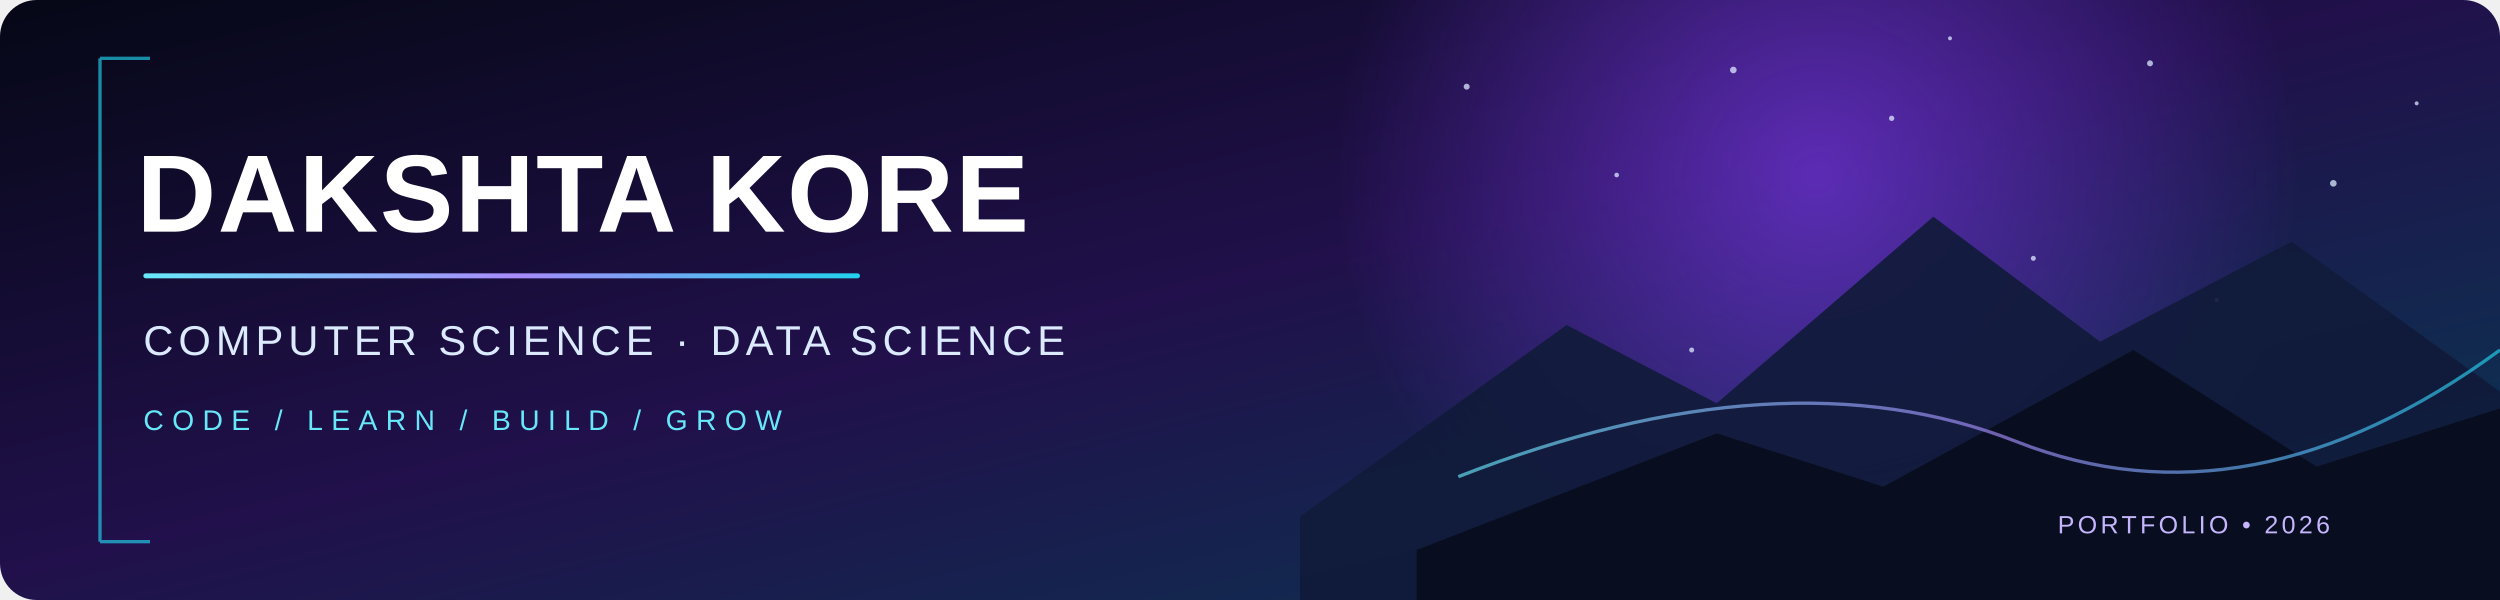
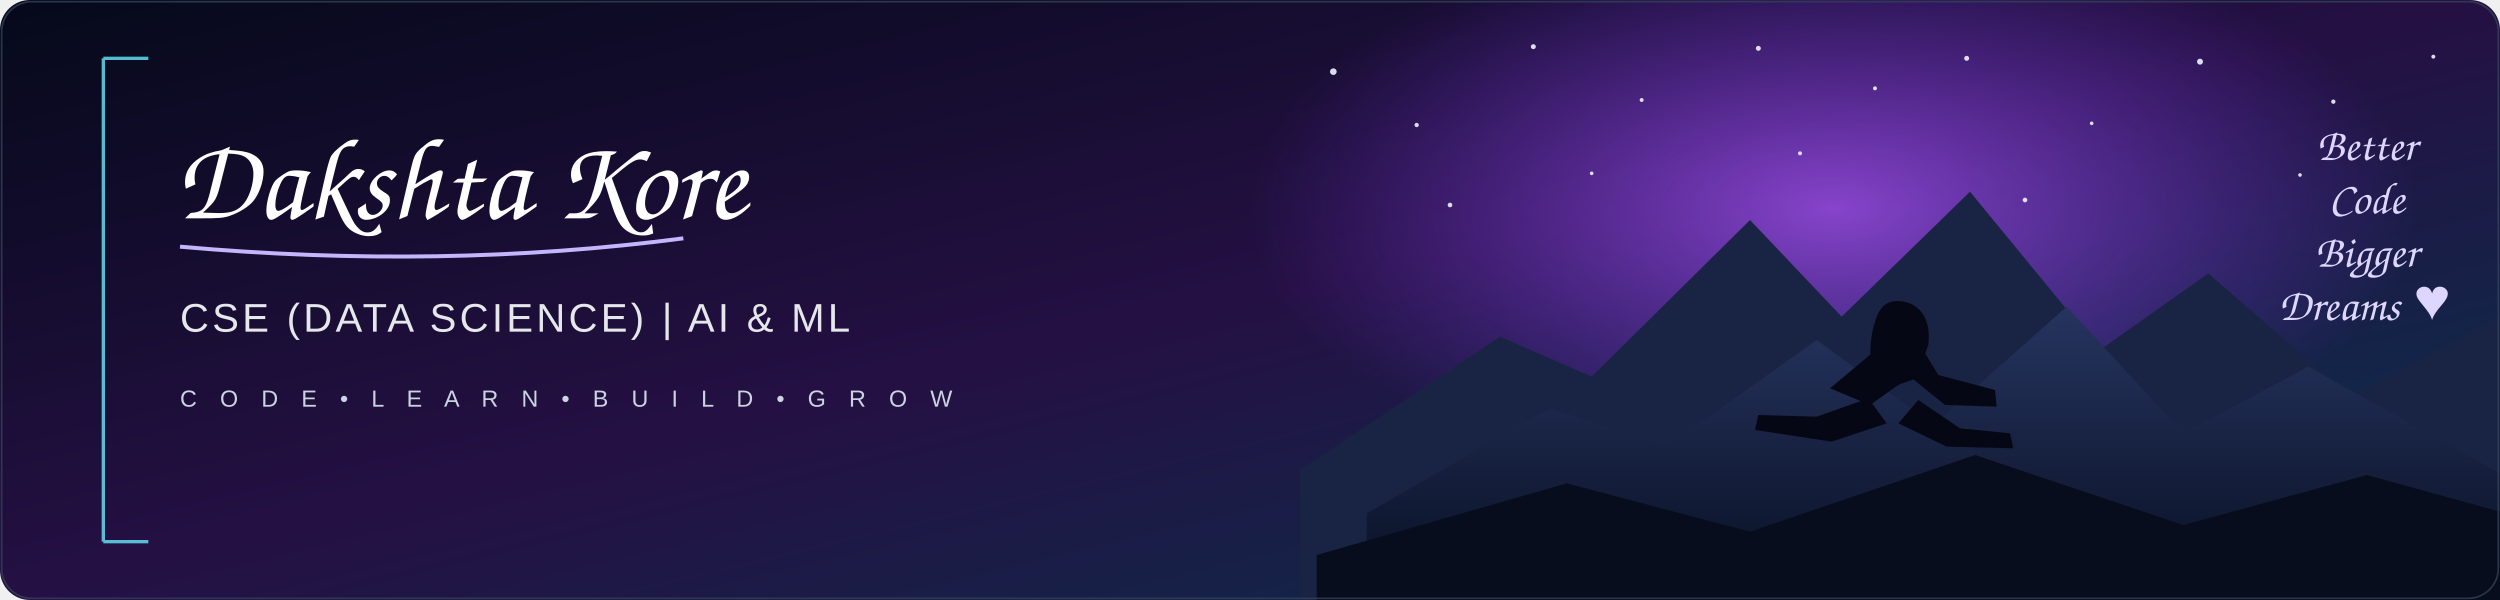
<svg xmlns="http://www.w3.org/2000/svg" width="1500" height="360" viewBox="0 0 1500 360">
  <defs>
-     <linearGradient id="bg" x1="0" y1="0" x2="1" y2="1">
-       <stop offset="0" stop-color="#050816" />
-       <stop offset=".48" stop-color="#21104b" />
-       <stop offset="1" stop-color="#063b52" />
-     </linearGradient>
-     <linearGradient id="line" x1="0" y1="0" x2="1" y2="0">
-       <stop stop-color="#67e8f9" />
-       <stop offset=".52" stop-color="#a78bfa" />
-       <stop offset="1" stop-color="#22d3ee" />
+     <linearGradient id="sky" x1="0" y1="0" x2="1" y2="1">
+       <stop stop-color="#05091a" />
+       <stop offset=".5" stop-color="#251044" />
+       <stop offset="1" stop-color="#06344b" />
    </linearGradient>
    <radialGradient id="glow">
-       <stop stop-color="#7c3aed" stop-opacity=".65" />
+       <stop stop-color="#a855f7" stop-opacity=".75" />
      <stop offset="1" stop-color="#7c3aed" stop-opacity="0" />
    </radialGradient>
+     <linearGradient id="mount" x1="0" y1="0" x2="0" y2="1">
+       <stop stop-color="#26345f" />
+       <stop offset="1" stop-color="#080f22" />
+     </linearGradient>
  </defs>
-   <rect width="1500" height="360" rx="22" fill="url(#bg)" />
-   <circle cx="1090" cy="105" r="290" fill="url(#glow)" />
-   <g fill="#dbeafe" opacity=".75">
-     <circle cx="1040" cy="42" r="2" />
-     <circle cx="1135" cy="71" r="1.6" />
-     <circle cx="1290" cy="38" r="1.8" />
-     <circle cx="1400" cy="110" r="2" />
-     <circle cx="1220" cy="155" r="1.5" />
-     <circle cx="970" cy="105" r="1.4" />
-     <circle cx="880" cy="52" r="1.8" />
-     <circle cx="1330" cy="180" r="1.3" />
-     <circle cx="1450" cy="62" r="1.2" />
-     <circle cx="1015" cy="210" r="1.5" />
-     <circle cx="1170" cy="23" r="1.2" />
+   <rect width="1500" height="360" rx="18" fill="url(#sky)" />
+   <ellipse cx="1100" cy="125" rx="350" ry="170" fill="url(#glow)" />
+   <g fill="#eef2ff" opacity=".9">
+     <circle cx="800" cy="43" r="2" />
+     <circle cx="850" cy="75" r="1.3" />
+     <circle cx="920" cy="28" r="1.5" />
+     <circle cx="985" cy="60" r="1.2" />
+     <circle cx="1055" cy="29" r="1.5" />
+     <circle cx="1125" cy="53" r="1.2" />
+     <circle cx="1180" cy="35" r="1.5" />
+     <circle cx="1255" cy="74" r="1.1" />
+     <circle cx="1320" cy="37" r="1.8" />
+     <circle cx="1400" cy="61" r="1.3" />
+     <circle cx="1460" cy="34" r="1.2" />
+     <circle cx="870" cy="123" r="1.4" />
+     <circle cx="955" cy="104" r="1.1" />
+     <circle cx="1080" cy="92" r="1.2" />
+     <circle cx="1215" cy="120" r="1.4" />
+     <circle cx="1380" cy="105" r="1.1" />
  </g>
-   <path d="M780 310 L940 195 L1030 242 L1160 130 L1260 205 L1375 145 L1500 235 L1500 360 L780 360 Z" fill="#101a39" opacity=".92" />
-   <path d="M850 330 L1030 260 L1130 292 L1280 210 L1390 280 L1500 245 L1500 360 L850 360 Z" fill="#080e20" />
-   <path d="M875 286 Q1070 210 1210 265 T1500 210" stroke="url(#line)" stroke-width="2" fill="none" opacity=".65" />
-   <text x="82" y="139" fill="#ffffff" font-family="Arial, Helvetica, sans-serif" font-size="66" font-weight="700" letter-spacing="1">DAKSHTA KORE</text>
-   <rect x="86" y="164" width="430" height="3" rx="1.5" fill="url(#line)" />
-   <text x="86" y="213" fill="#dbeafe" font-family="Arial, Helvetica, sans-serif" font-size="25" letter-spacing="3">COMPUTER SCIENCE · DATA SCIENCE</text>
-   <text x="86" y="258" fill="#67e8f9" font-family="Arial, Helvetica, sans-serif" font-size="17" letter-spacing="5">CODE  /  LEARN  /  BUILD  /  GROW</text>
-   <path d="M60 35 V325 M60 35 H90 M60 325 H90" stroke="#22d3ee" stroke-width="2" opacity=".65" fill="none" />
-   <text x="1398" y="320" fill="#c4b5fd" font-family="Arial, Helvetica, sans-serif" font-size="15" letter-spacing="2" text-anchor="end">PORTFOLIO • 2026</text>
+   <path d="M780 282 900 202 955 226 1050 132 1105 190 1182 115 1260 210 1325 164 1410 238 1500 190 1500 360 780 360Z" fill="#192344" />
+   <path d="M820 308 930 245 1000 268 1090 204 1160 255 1240 184 1310 260 1385 220 1500 284 1500 360 820 360Z" fill="url(#mount)" />
+   <path d="M790 333 940 290 1050 319 1185 273 1310 315 1420 285 1500 307 1500 360 790 360Z" fill="#070d1c" />
+   <g fill="#050814">
+     <path d="M1127 235Q1118 212 1126 190Q1131 177 1146 182Q1159 188 1157 207L1150 227Z" />
+     <path d="M1129 207 1098 233 1122 243 1146 226 1167 243 1198 244 1197 234 1163 225 1152 207Z" />
+     <path d="M1121 239 1090 250 1055 249 1053 258 1099 265 1132 254Z" />
+     <path d="M1151 240 1176 257 1206 260 1208 269 1168 268 1139 254Z" />
+   </g>
+   <path d="M62 35V325M62 35H89M62 325H89" stroke="#67e8f9" stroke-width="2" opacity=".8" fill="none" />
+   <text x="105" y="131" fill="#fff" font-family="cursive" font-size="70" font-style="italic">Dakshta Kore</text>
+   <path d="M108 148Q265 162 410 143" stroke="#c4b5fd" stroke-width="2.4" fill="none" />
+   <text x="108" y="199" fill="#e5e7eb" font-family="Arial,sans-serif" font-size="24" letter-spacing="2">CSE (DATA SCIENCE) | AI &amp; ML</text>
+   <text x="108" y="244" fill="#cbd5e1" font-family="Arial,sans-serif" font-size="14" letter-spacing="5">C O D E  •  L E A R N  •  B U I L D  •  G R O W</text>
+   <g fill="#ddd6fe" font-family="cursive" font-size="27" font-style="italic" text-anchor="middle">
+     <text x="1420" y="96">Better</text>
+     <text x="1420" y="128">Code</text>
+     <text x="1420" y="160">Bigger</text>
+     <text x="1420" y="192">Dreams ♥</text>
+   </g>
+   <rect x="1" y="1" width="1498" height="358" rx="18" fill="none" stroke="#334155" stroke-opacity=".8" />
</svg>
